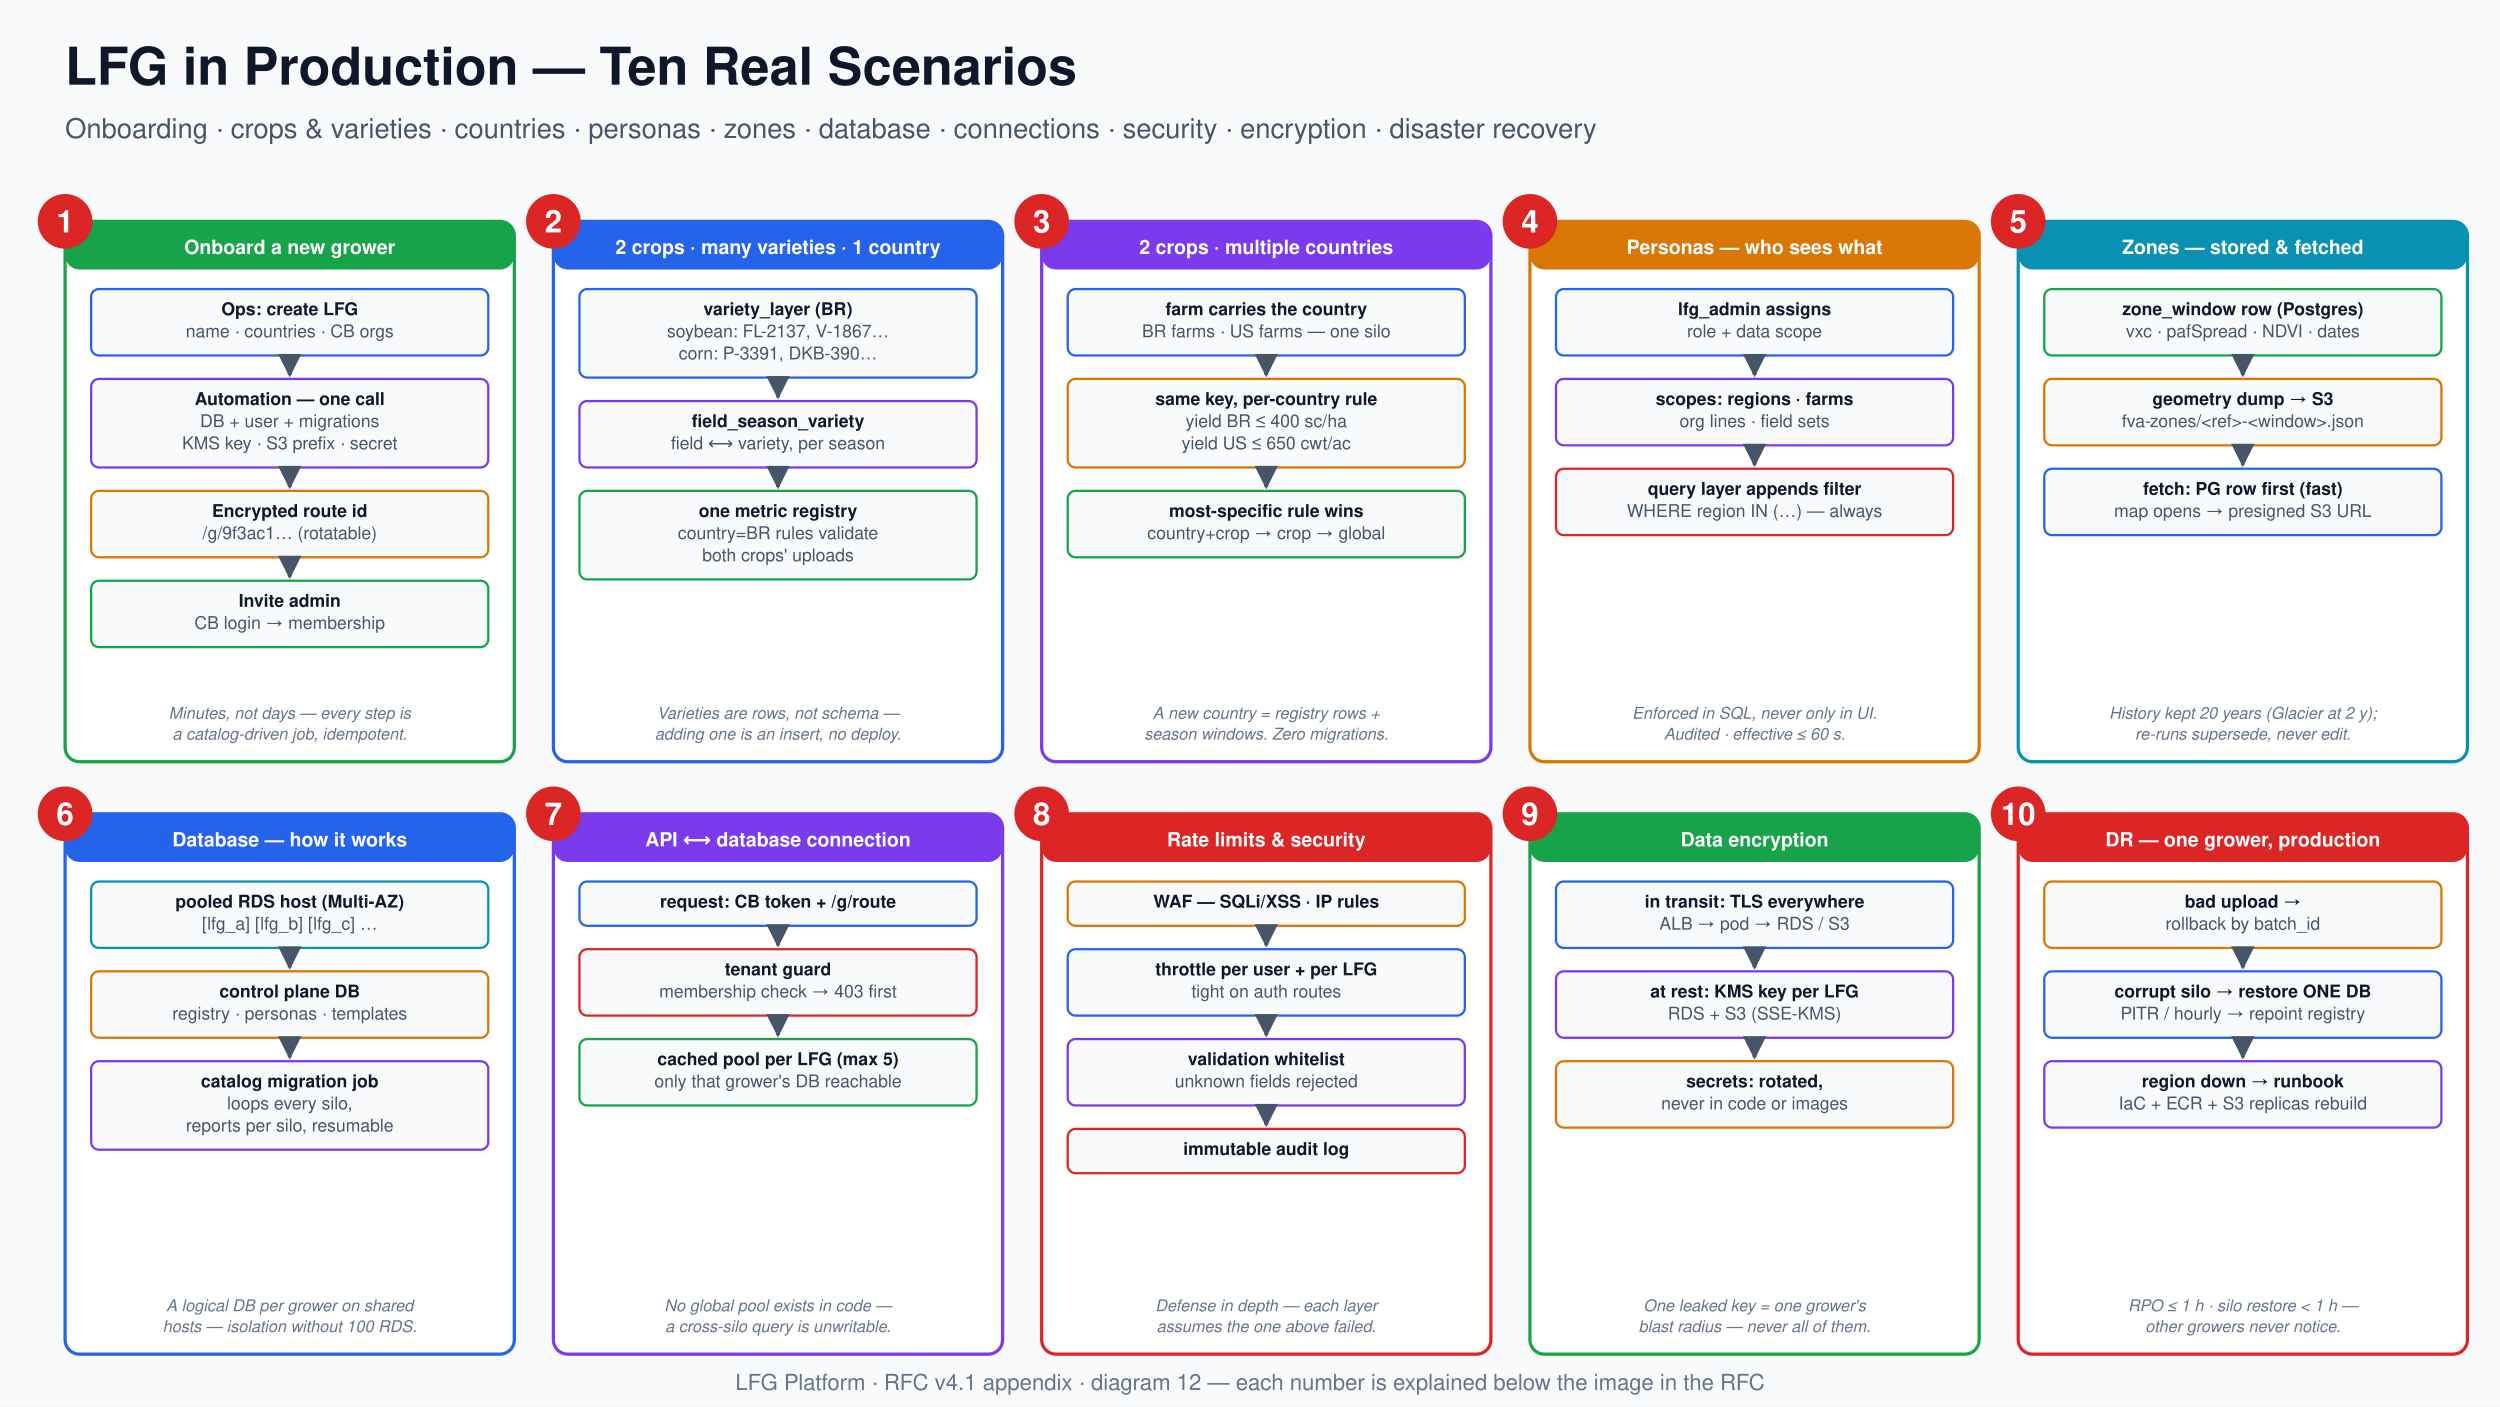
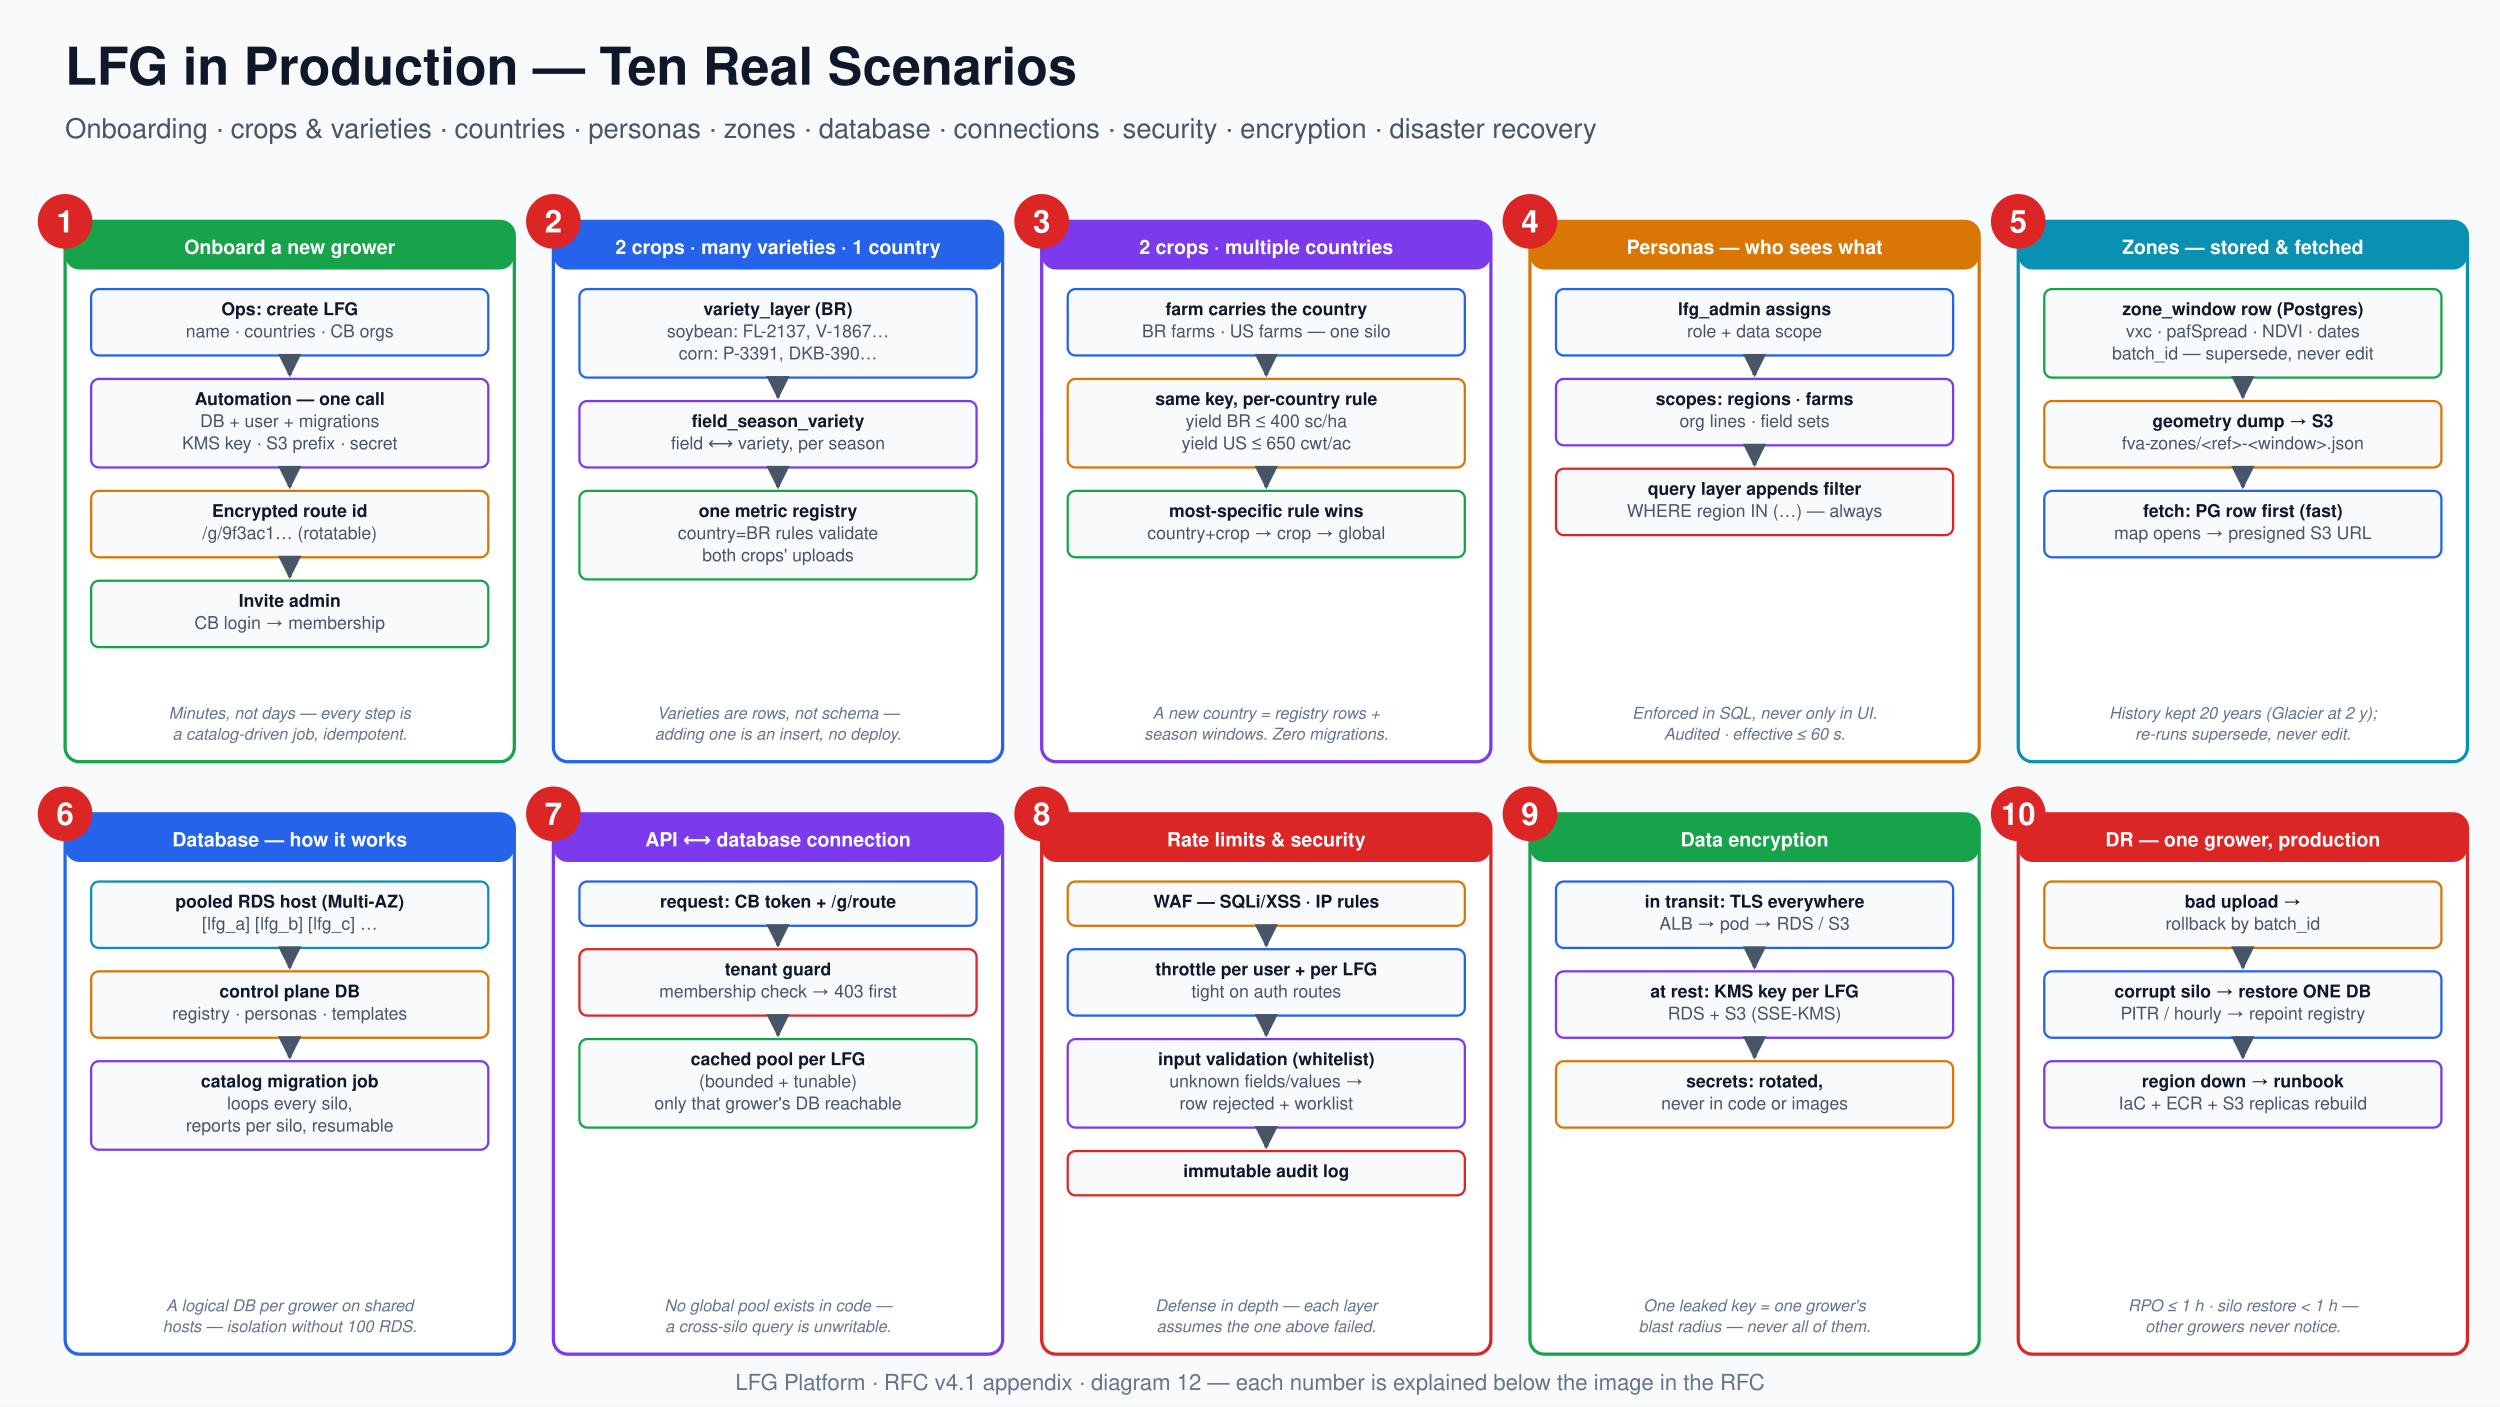
<svg xmlns="http://www.w3.org/2000/svg" width="3840" height="2160" viewBox="0 0 3840 2160" font-family="Helvetica, Arial, sans-serif">
  <defs>
    <marker id="arr" viewBox="0 0 10 10" refX="9" refY="5" markerWidth="6" markerHeight="6" orient="auto-start-reverse">
      <path d="M 0 0 L 10 5 L 0 10 z" fill="#475569" />
    </marker>
  </defs>
  <rect width="3840" height="2160" fill="#f8fafc" />
  <text x="100" y="130" font-size="80" font-weight="bold" fill="#0f172a">LFG in Production — Ten Real Scenarios</text>
  <text x="100" y="212" font-size="42" fill="#475569">Onboarding · crops &amp; varieties · countries · personas · zones · database · connections · security · encryption · disaster recovery</text>
  <rect x="100" y="340" width="690" height="830" rx="22" fill="#ffffff" stroke="#16a34a" stroke-width="5" />
  <rect x="100" y="340" width="690" height="74" rx="22" fill="#16a34a" />
  <text x="445" y="390" font-size="30" font-weight="bold" fill="#ffffff" text-anchor="middle">Onboard a new grower</text>
  <circle cx="100" cy="340" r="42" fill="#dc2626" />
  <text x="100" y="357" font-size="48" font-weight="bold" fill="#ffffff" text-anchor="middle">1</text>
  <rect x="140" y="444" width="610" height="102" rx="12" fill="#f8fafc" stroke="#2563eb" stroke-width="3.5" />
  <text x="445" y="484" font-size="27" font-weight="bold" fill="#0f172a" text-anchor="middle">Ops: create LFG</text>
  <text x="445" y="518" font-size="27" fill="#475569" text-anchor="middle">name · countries · CB orgs</text>
  <line x1="445" y1="550" x2="445" y2="576" stroke="#475569" stroke-width="6" marker-end="url(#arr)" />
  <rect x="140" y="582" width="610" height="136" rx="12" fill="#f8fafc" stroke="#7c3aed" stroke-width="3.5" />
  <text x="445" y="622" font-size="27" font-weight="bold" fill="#0f172a" text-anchor="middle">Automation — one call</text>
  <text x="445" y="656" font-size="27" fill="#475569" text-anchor="middle">DB + user + migrations</text>
  <text x="445" y="690" font-size="27" fill="#475569" text-anchor="middle">KMS key · S3 prefix · secret</text>
  <line x1="445" y1="722" x2="445" y2="748" stroke="#475569" stroke-width="6" marker-end="url(#arr)" />
  <rect x="140" y="754" width="610" height="102" rx="12" fill="#f8fafc" stroke="#d97706" stroke-width="3.5" />
  <text x="445" y="794" font-size="27" font-weight="bold" fill="#0f172a" text-anchor="middle">Encrypted route id</text>
  <text x="445" y="828" font-size="27" fill="#475569" text-anchor="middle">/g/9f3ac1…  (rotatable)</text>
  <line x1="445" y1="860" x2="445" y2="886" stroke="#475569" stroke-width="6" marker-end="url(#arr)" />
  <rect x="140" y="892" width="610" height="102" rx="12" fill="#f8fafc" stroke="#16a34a" stroke-width="3.5" />
  <text x="445" y="932" font-size="27" font-weight="bold" fill="#0f172a" text-anchor="middle">Invite admin</text>
  <text x="445" y="966" font-size="27" fill="#475569" text-anchor="middle">CB login → membership</text>
  <text x="445" y="1104" font-size="25" font-style="italic" fill="#64748b" text-anchor="middle">Minutes, not days — every step is</text>
  <text x="445" y="1136" font-size="25" font-style="italic" fill="#64748b" text-anchor="middle">a catalog-driven job, idempotent.</text>
  <rect x="850" y="340" width="690" height="830" rx="22" fill="#ffffff" stroke="#2563eb" stroke-width="5" />
  <rect x="850" y="340" width="690" height="74" rx="22" fill="#2563eb" />
  <text x="1195" y="390" font-size="30" font-weight="bold" fill="#ffffff" text-anchor="middle">2 crops · many varieties · 1 country</text>
  <circle cx="850" cy="340" r="42" fill="#dc2626" />
  <text x="850" y="357" font-size="48" font-weight="bold" fill="#ffffff" text-anchor="middle">2</text>
  <rect x="890" y="444" width="610" height="136" rx="12" fill="#f8fafc" stroke="#2563eb" stroke-width="3.5" />
  <text x="1195" y="484" font-size="27" font-weight="bold" fill="#0f172a" text-anchor="middle">variety_layer (BR)</text>
  <text x="1195" y="518" font-size="27" fill="#475569" text-anchor="middle">soybean: FL-2137, V-1867…</text>
  <text x="1195" y="552" font-size="27" fill="#475569" text-anchor="middle">corn: P-3391, DKB-390…</text>
  <line x1="1195" y1="584" x2="1195" y2="610" stroke="#475569" stroke-width="6" marker-end="url(#arr)" />
  <rect x="890" y="616" width="610" height="102" rx="12" fill="#f8fafc" stroke="#7c3aed" stroke-width="3.5" />
  <text x="1195" y="656" font-size="27" font-weight="bold" fill="#0f172a" text-anchor="middle">field_season_variety</text>
  <text x="1195" y="690" font-size="27" fill="#475569" text-anchor="middle">field ⟷ variety, per season</text>
  <line x1="1195" y1="722" x2="1195" y2="748" stroke="#475569" stroke-width="6" marker-end="url(#arr)" />
  <rect x="890" y="754" width="610" height="136" rx="12" fill="#f8fafc" stroke="#16a34a" stroke-width="3.5" />
  <text x="1195" y="794" font-size="27" font-weight="bold" fill="#0f172a" text-anchor="middle">one metric registry</text>
  <text x="1195" y="828" font-size="27" fill="#475569" text-anchor="middle">country=BR rules validate</text>
  <text x="1195" y="862" font-size="27" fill="#475569" text-anchor="middle">both crops' uploads</text>
  <text x="1195" y="1104" font-size="25" font-style="italic" fill="#64748b" text-anchor="middle">Varieties are rows, not schema —</text>
  <text x="1195" y="1136" font-size="25" font-style="italic" fill="#64748b" text-anchor="middle">adding one is an insert, no deploy.</text>
  <rect x="1600" y="340" width="690" height="830" rx="22" fill="#ffffff" stroke="#7c3aed" stroke-width="5" />
  <rect x="1600" y="340" width="690" height="74" rx="22" fill="#7c3aed" />
  <text x="1945" y="390" font-size="30" font-weight="bold" fill="#ffffff" text-anchor="middle">2 crops · multiple countries</text>
  <circle cx="1600" cy="340" r="42" fill="#dc2626" />
  <text x="1600" y="357" font-size="48" font-weight="bold" fill="#ffffff" text-anchor="middle">3</text>
  <rect x="1640" y="444" width="610" height="102" rx="12" fill="#f8fafc" stroke="#2563eb" stroke-width="3.5" />
  <text x="1945" y="484" font-size="27" font-weight="bold" fill="#0f172a" text-anchor="middle">farm carries the country</text>
  <text x="1945" y="518" font-size="27" fill="#475569" text-anchor="middle">BR farms · US farms — one silo</text>
  <line x1="1945" y1="550" x2="1945" y2="576" stroke="#475569" stroke-width="6" marker-end="url(#arr)" />
  <rect x="1640" y="582" width="610" height="136" rx="12" fill="#f8fafc" stroke="#d97706" stroke-width="3.5" />
  <text x="1945" y="622" font-size="27" font-weight="bold" fill="#0f172a" text-anchor="middle">same key, per-country rule</text>
  <text x="1945" y="656" font-size="27" fill="#475569" text-anchor="middle">yield BR ≤ 400 sc/ha</text>
  <text x="1945" y="690" font-size="27" fill="#475569" text-anchor="middle">yield US ≤ 650 cwt/ac</text>
  <line x1="1945" y1="722" x2="1945" y2="748" stroke="#475569" stroke-width="6" marker-end="url(#arr)" />
  <rect x="1640" y="754" width="610" height="102" rx="12" fill="#f8fafc" stroke="#16a34a" stroke-width="3.5" />
  <text x="1945" y="794" font-size="27" font-weight="bold" fill="#0f172a" text-anchor="middle">most-specific rule wins</text>
  <text x="1945" y="828" font-size="27" fill="#475569" text-anchor="middle">country+crop → crop → global</text>
  <text x="1945" y="1104" font-size="25" font-style="italic" fill="#64748b" text-anchor="middle">A new country = registry rows +</text>
  <text x="1945" y="1136" font-size="25" font-style="italic" fill="#64748b" text-anchor="middle">season windows. Zero migrations.</text>
  <rect x="2350" y="340" width="690" height="830" rx="22" fill="#ffffff" stroke="#d97706" stroke-width="5" />
  <rect x="2350" y="340" width="690" height="74" rx="22" fill="#d97706" />
  <text x="2695" y="390" font-size="30" font-weight="bold" fill="#ffffff" text-anchor="middle">Personas — who sees what</text>
  <circle cx="2350" cy="340" r="42" fill="#dc2626" />
  <text x="2350" y="357" font-size="48" font-weight="bold" fill="#ffffff" text-anchor="middle">4</text>
  <rect x="2390" y="444" width="610" height="102" rx="12" fill="#f8fafc" stroke="#2563eb" stroke-width="3.5" />
  <text x="2695" y="484" font-size="27" font-weight="bold" fill="#0f172a" text-anchor="middle">lfg_admin assigns</text>
  <text x="2695" y="518" font-size="27" fill="#475569" text-anchor="middle">role + data scope</text>
  <line x1="2695" y1="550" x2="2695" y2="576" stroke="#475569" stroke-width="6" marker-end="url(#arr)" />
  <rect x="2390" y="582" width="610" height="102" rx="12" fill="#f8fafc" stroke="#7c3aed" stroke-width="3.5" />
  <text x="2695" y="622" font-size="27" font-weight="bold" fill="#0f172a" text-anchor="middle">scopes: regions · farms</text>
  <text x="2695" y="656" font-size="27" fill="#475569" text-anchor="middle">org lines · field sets</text>
  <line x1="2695" y1="688" x2="2695" y2="714" stroke="#475569" stroke-width="6" marker-end="url(#arr)" />
  <rect x="2390" y="720" width="610" height="102" rx="12" fill="#f8fafc" stroke="#dc2626" stroke-width="3.5" />
  <text x="2695" y="760" font-size="27" font-weight="bold" fill="#0f172a" text-anchor="middle">query layer appends filter</text>
  <text x="2695" y="794" font-size="27" fill="#475569" text-anchor="middle">WHERE region IN (…) — always</text>
  <text x="2695" y="1104" font-size="25" font-style="italic" fill="#64748b" text-anchor="middle">Enforced in SQL, never only in UI.</text>
  <text x="2695" y="1136" font-size="25" font-style="italic" fill="#64748b" text-anchor="middle">Audited · effective ≤ 60 s.</text>
  <rect x="3100" y="340" width="690" height="830" rx="22" fill="#ffffff" stroke="#0891b2" stroke-width="5" />
  <rect x="3100" y="340" width="690" height="74" rx="22" fill="#0891b2" />
  <text x="3445" y="390" font-size="30" font-weight="bold" fill="#ffffff" text-anchor="middle">Zones — stored &amp; fetched</text>
  <circle cx="3100" cy="340" r="42" fill="#dc2626" />
  <text x="3100" y="357" font-size="48" font-weight="bold" fill="#ffffff" text-anchor="middle">5</text>
-   <rect x="3140" y="444" width="610" height="102" rx="12" fill="#f8fafc" stroke="#16a34a" stroke-width="3.5" />
+   <rect x="3140" y="444" width="610" height="136" rx="12" fill="#f8fafc" stroke="#16a34a" stroke-width="3.5" />
  <text x="3445" y="484" font-size="27" font-weight="bold" fill="#0f172a" text-anchor="middle">zone_window row (Postgres)</text>
  <text x="3445" y="518" font-size="27" fill="#475569" text-anchor="middle">vxc · pafSpread · NDVI · dates</text>
-   <line x1="3445" y1="550" x2="3445" y2="576" stroke="#475569" stroke-width="6" marker-end="url(#arr)" />
-   <rect x="3140" y="582" width="610" height="102" rx="12" fill="#f8fafc" stroke="#d97706" stroke-width="3.5" />
-   <text x="3445" y="622" font-size="27" font-weight="bold" fill="#0f172a" text-anchor="middle">geometry dump → S3</text>
-   <text x="3445" y="656" font-size="27" fill="#475569" text-anchor="middle">fva-zones/&lt;ref&gt;-&lt;window&gt;.json</text>
-   <line x1="3445" y1="688" x2="3445" y2="714" stroke="#475569" stroke-width="6" marker-end="url(#arr)" />
-   <rect x="3140" y="720" width="610" height="102" rx="12" fill="#f8fafc" stroke="#2563eb" stroke-width="3.5" />
-   <text x="3445" y="760" font-size="27" font-weight="bold" fill="#0f172a" text-anchor="middle">fetch: PG row first (fast)</text>
-   <text x="3445" y="794" font-size="27" fill="#475569" text-anchor="middle">map opens → presigned S3 URL</text>
+   <text x="3445" y="552" font-size="27" fill="#475569" text-anchor="middle">batch_id — supersede, never edit</text>
+   <line x1="3445" y1="584" x2="3445" y2="610" stroke="#475569" stroke-width="6" marker-end="url(#arr)" />
+   <rect x="3140" y="616" width="610" height="102" rx="12" fill="#f8fafc" stroke="#d97706" stroke-width="3.5" />
+   <text x="3445" y="656" font-size="27" font-weight="bold" fill="#0f172a" text-anchor="middle">geometry dump → S3</text>
+   <text x="3445" y="690" font-size="27" fill="#475569" text-anchor="middle">fva-zones/&lt;ref&gt;-&lt;window&gt;.json</text>
+   <line x1="3445" y1="722" x2="3445" y2="748" stroke="#475569" stroke-width="6" marker-end="url(#arr)" />
+   <rect x="3140" y="754" width="610" height="102" rx="12" fill="#f8fafc" stroke="#2563eb" stroke-width="3.5" />
+   <text x="3445" y="794" font-size="27" font-weight="bold" fill="#0f172a" text-anchor="middle">fetch: PG row first (fast)</text>
+   <text x="3445" y="828" font-size="27" fill="#475569" text-anchor="middle">map opens → presigned S3 URL</text>
  <text x="3445" y="1104" font-size="25" font-style="italic" fill="#64748b" text-anchor="middle">History kept 20 years (Glacier at 2 y);</text>
  <text x="3445" y="1136" font-size="25" font-style="italic" fill="#64748b" text-anchor="middle">re-runs supersede, never edit.</text>
  <rect x="100" y="1250" width="690" height="830" rx="22" fill="#ffffff" stroke="#2563eb" stroke-width="5" />
  <rect x="100" y="1250" width="690" height="74" rx="22" fill="#2563eb" />
  <text x="445" y="1300" font-size="30" font-weight="bold" fill="#ffffff" text-anchor="middle">Database — how it works</text>
  <circle cx="100" cy="1250" r="42" fill="#dc2626" />
  <text x="100" y="1267" font-size="48" font-weight="bold" fill="#ffffff" text-anchor="middle">6</text>
  <rect x="140" y="1354" width="610" height="102" rx="12" fill="#f8fafc" stroke="#0891b2" stroke-width="3.5" />
  <text x="445" y="1394" font-size="27" font-weight="bold" fill="#0f172a" text-anchor="middle">pooled RDS host (Multi-AZ)</text>
  <text x="445" y="1428" font-size="27" fill="#475569" text-anchor="middle">[lfg_a] [lfg_b] [lfg_c] …</text>
  <line x1="445" y1="1460" x2="445" y2="1486" stroke="#475569" stroke-width="6" marker-end="url(#arr)" />
  <rect x="140" y="1492" width="610" height="102" rx="12" fill="#f8fafc" stroke="#d97706" stroke-width="3.5" />
  <text x="445" y="1532" font-size="27" font-weight="bold" fill="#0f172a" text-anchor="middle">control plane DB</text>
  <text x="445" y="1566" font-size="27" fill="#475569" text-anchor="middle">registry · personas · templates</text>
  <line x1="445" y1="1598" x2="445" y2="1624" stroke="#475569" stroke-width="6" marker-end="url(#arr)" />
  <rect x="140" y="1630" width="610" height="136" rx="12" fill="#f8fafc" stroke="#7c3aed" stroke-width="3.5" />
  <text x="445" y="1670" font-size="27" font-weight="bold" fill="#0f172a" text-anchor="middle">catalog migration job</text>
  <text x="445" y="1704" font-size="27" fill="#475569" text-anchor="middle">loops every silo,</text>
  <text x="445" y="1738" font-size="27" fill="#475569" text-anchor="middle">reports per silo, resumable</text>
  <text x="445" y="2014" font-size="25" font-style="italic" fill="#64748b" text-anchor="middle">A logical DB per grower on shared</text>
  <text x="445" y="2046" font-size="25" font-style="italic" fill="#64748b" text-anchor="middle">hosts — isolation without 100 RDS.</text>
  <rect x="850" y="1250" width="690" height="830" rx="22" fill="#ffffff" stroke="#7c3aed" stroke-width="5" />
  <rect x="850" y="1250" width="690" height="74" rx="22" fill="#7c3aed" />
  <text x="1195" y="1300" font-size="30" font-weight="bold" fill="#ffffff" text-anchor="middle">API ⟷ database connection</text>
  <circle cx="850" cy="1250" r="42" fill="#dc2626" />
  <text x="850" y="1267" font-size="48" font-weight="bold" fill="#ffffff" text-anchor="middle">7</text>
  <rect x="890" y="1354" width="610" height="68" rx="12" fill="#f8fafc" stroke="#2563eb" stroke-width="3.5" />
  <text x="1195" y="1394" font-size="27" font-weight="bold" fill="#0f172a" text-anchor="middle">request: CB token + /g/route</text>
  <line x1="1195" y1="1426" x2="1195" y2="1452" stroke="#475569" stroke-width="6" marker-end="url(#arr)" />
  <rect x="890" y="1458" width="610" height="102" rx="12" fill="#f8fafc" stroke="#dc2626" stroke-width="3.5" />
  <text x="1195" y="1498" font-size="27" font-weight="bold" fill="#0f172a" text-anchor="middle">tenant guard</text>
  <text x="1195" y="1532" font-size="27" fill="#475569" text-anchor="middle">membership check → 403 first</text>
  <line x1="1195" y1="1564" x2="1195" y2="1590" stroke="#475569" stroke-width="6" marker-end="url(#arr)" />
-   <rect x="890" y="1596" width="610" height="102" rx="12" fill="#f8fafc" stroke="#16a34a" stroke-width="3.5" />
-   <text x="1195" y="1636" font-size="27" font-weight="bold" fill="#0f172a" text-anchor="middle">cached pool per LFG (max 5)</text>
-   <text x="1195" y="1670" font-size="27" fill="#475569" text-anchor="middle">only that grower's DB reachable</text>
+   <rect x="890" y="1596" width="610" height="136" rx="12" fill="#f8fafc" stroke="#16a34a" stroke-width="3.5" />
+   <text x="1195" y="1636" font-size="27" font-weight="bold" fill="#0f172a" text-anchor="middle">cached pool per LFG</text>
+   <text x="1195" y="1670" font-size="27" fill="#475569" text-anchor="middle">(bounded + tunable)</text>
+   <text x="1195" y="1704" font-size="27" fill="#475569" text-anchor="middle">only that grower's DB reachable</text>
  <text x="1195" y="2014" font-size="25" font-style="italic" fill="#64748b" text-anchor="middle">No global pool exists in code —</text>
  <text x="1195" y="2046" font-size="25" font-style="italic" fill="#64748b" text-anchor="middle">a cross-silo query is unwritable.</text>
  <rect x="1600" y="1250" width="690" height="830" rx="22" fill="#ffffff" stroke="#dc2626" stroke-width="5" />
  <rect x="1600" y="1250" width="690" height="74" rx="22" fill="#dc2626" />
  <text x="1945" y="1300" font-size="30" font-weight="bold" fill="#ffffff" text-anchor="middle">Rate limits &amp; security</text>
  <circle cx="1600" cy="1250" r="42" fill="#dc2626" />
  <text x="1600" y="1267" font-size="48" font-weight="bold" fill="#ffffff" text-anchor="middle">8</text>
  <rect x="1640" y="1354" width="610" height="68" rx="12" fill="#f8fafc" stroke="#d97706" stroke-width="3.5" />
  <text x="1945" y="1394" font-size="27" font-weight="bold" fill="#0f172a" text-anchor="middle">WAF — SQLi/XSS · IP rules</text>
  <line x1="1945" y1="1426" x2="1945" y2="1452" stroke="#475569" stroke-width="6" marker-end="url(#arr)" />
  <rect x="1640" y="1458" width="610" height="102" rx="12" fill="#f8fafc" stroke="#2563eb" stroke-width="3.5" />
  <text x="1945" y="1498" font-size="27" font-weight="bold" fill="#0f172a" text-anchor="middle">throttle per user + per LFG</text>
  <text x="1945" y="1532" font-size="27" fill="#475569" text-anchor="middle">tight on auth routes</text>
  <line x1="1945" y1="1564" x2="1945" y2="1590" stroke="#475569" stroke-width="6" marker-end="url(#arr)" />
-   <rect x="1640" y="1596" width="610" height="102" rx="12" fill="#f8fafc" stroke="#7c3aed" stroke-width="3.5" />
-   <text x="1945" y="1636" font-size="27" font-weight="bold" fill="#0f172a" text-anchor="middle">validation whitelist</text>
-   <text x="1945" y="1670" font-size="27" fill="#475569" text-anchor="middle">unknown fields rejected</text>
-   <line x1="1945" y1="1702" x2="1945" y2="1728" stroke="#475569" stroke-width="6" marker-end="url(#arr)" />
-   <rect x="1640" y="1734" width="610" height="68" rx="12" fill="#f8fafc" stroke="#dc2626" stroke-width="3.5" />
-   <text x="1945" y="1774" font-size="27" font-weight="bold" fill="#0f172a" text-anchor="middle">immutable audit log</text>
+   <rect x="1640" y="1596" width="610" height="136" rx="12" fill="#f8fafc" stroke="#7c3aed" stroke-width="3.5" />
+   <text x="1945" y="1636" font-size="27" font-weight="bold" fill="#0f172a" text-anchor="middle">input validation (whitelist)</text>
+   <text x="1945" y="1670" font-size="27" fill="#475569" text-anchor="middle">unknown fields/values →</text>
+   <text x="1945" y="1704" font-size="27" fill="#475569" text-anchor="middle">row rejected + worklist</text>
+   <line x1="1945" y1="1736" x2="1945" y2="1762" stroke="#475569" stroke-width="6" marker-end="url(#arr)" />
+   <rect x="1640" y="1768" width="610" height="68" rx="12" fill="#f8fafc" stroke="#dc2626" stroke-width="3.5" />
+   <text x="1945" y="1808" font-size="27" font-weight="bold" fill="#0f172a" text-anchor="middle">immutable audit log</text>
  <text x="1945" y="2014" font-size="25" font-style="italic" fill="#64748b" text-anchor="middle">Defense in depth — each layer</text>
  <text x="1945" y="2046" font-size="25" font-style="italic" fill="#64748b" text-anchor="middle">assumes the one above failed.</text>
  <rect x="2350" y="1250" width="690" height="830" rx="22" fill="#ffffff" stroke="#16a34a" stroke-width="5" />
  <rect x="2350" y="1250" width="690" height="74" rx="22" fill="#16a34a" />
  <text x="2695" y="1300" font-size="30" font-weight="bold" fill="#ffffff" text-anchor="middle">Data encryption</text>
  <circle cx="2350" cy="1250" r="42" fill="#dc2626" />
  <text x="2350" y="1267" font-size="48" font-weight="bold" fill="#ffffff" text-anchor="middle">9</text>
  <rect x="2390" y="1354" width="610" height="102" rx="12" fill="#f8fafc" stroke="#2563eb" stroke-width="3.5" />
  <text x="2695" y="1394" font-size="27" font-weight="bold" fill="#0f172a" text-anchor="middle">in transit: TLS everywhere</text>
  <text x="2695" y="1428" font-size="27" fill="#475569" text-anchor="middle">ALB → pod → RDS / S3</text>
  <line x1="2695" y1="1460" x2="2695" y2="1486" stroke="#475569" stroke-width="6" marker-end="url(#arr)" />
  <rect x="2390" y="1492" width="610" height="102" rx="12" fill="#f8fafc" stroke="#7c3aed" stroke-width="3.5" />
  <text x="2695" y="1532" font-size="27" font-weight="bold" fill="#0f172a" text-anchor="middle">at rest: KMS key per LFG</text>
  <text x="2695" y="1566" font-size="27" fill="#475569" text-anchor="middle">RDS + S3 (SSE-KMS)</text>
  <line x1="2695" y1="1598" x2="2695" y2="1624" stroke="#475569" stroke-width="6" marker-end="url(#arr)" />
  <rect x="2390" y="1630" width="610" height="102" rx="12" fill="#f8fafc" stroke="#d97706" stroke-width="3.5" />
  <text x="2695" y="1670" font-size="27" font-weight="bold" fill="#0f172a" text-anchor="middle">secrets: rotated,</text>
  <text x="2695" y="1704" font-size="27" fill="#475569" text-anchor="middle">never in code or images</text>
  <text x="2695" y="2014" font-size="25" font-style="italic" fill="#64748b" text-anchor="middle">One leaked key = one grower's</text>
  <text x="2695" y="2046" font-size="25" font-style="italic" fill="#64748b" text-anchor="middle">blast radius — never all of them.</text>
  <rect x="3100" y="1250" width="690" height="830" rx="22" fill="#ffffff" stroke="#dc2626" stroke-width="5" />
  <rect x="3100" y="1250" width="690" height="74" rx="22" fill="#dc2626" />
  <text x="3445" y="1300" font-size="30" font-weight="bold" fill="#ffffff" text-anchor="middle">DR — one grower, production</text>
  <circle cx="3100" cy="1250" r="42" fill="#dc2626" />
  <text x="3100" y="1267" font-size="48" font-weight="bold" fill="#ffffff" text-anchor="middle">10</text>
  <rect x="3140" y="1354" width="610" height="102" rx="12" fill="#f8fafc" stroke="#d97706" stroke-width="3.5" />
  <text x="3445" y="1394" font-size="27" font-weight="bold" fill="#0f172a" text-anchor="middle">bad upload →</text>
  <text x="3445" y="1428" font-size="27" fill="#475569" text-anchor="middle">rollback by batch_id</text>
  <line x1="3445" y1="1460" x2="3445" y2="1486" stroke="#475569" stroke-width="6" marker-end="url(#arr)" />
  <rect x="3140" y="1492" width="610" height="102" rx="12" fill="#f8fafc" stroke="#2563eb" stroke-width="3.5" />
  <text x="3445" y="1532" font-size="27" font-weight="bold" fill="#0f172a" text-anchor="middle">corrupt silo → restore ONE DB</text>
  <text x="3445" y="1566" font-size="27" fill="#475569" text-anchor="middle">PITR / hourly → repoint registry</text>
  <line x1="3445" y1="1598" x2="3445" y2="1624" stroke="#475569" stroke-width="6" marker-end="url(#arr)" />
  <rect x="3140" y="1630" width="610" height="102" rx="12" fill="#f8fafc" stroke="#7c3aed" stroke-width="3.5" />
  <text x="3445" y="1670" font-size="27" font-weight="bold" fill="#0f172a" text-anchor="middle">region down → runbook</text>
  <text x="3445" y="1704" font-size="27" fill="#475569" text-anchor="middle">IaC + ECR + S3 replicas rebuild</text>
  <text x="3445" y="2014" font-size="25" font-style="italic" fill="#64748b" text-anchor="middle">RPO ≤ 1 h · silo restore &lt; 1 h —</text>
  <text x="3445" y="2046" font-size="25" font-style="italic" fill="#64748b" text-anchor="middle">other growers never notice.</text>
  <text x="1920" y="2135" font-size="34" fill="#64748b" text-anchor="middle">LFG Platform · RFC v4.1 appendix · diagram 12 — each number is explained below the image in the RFC</text>
</svg>
